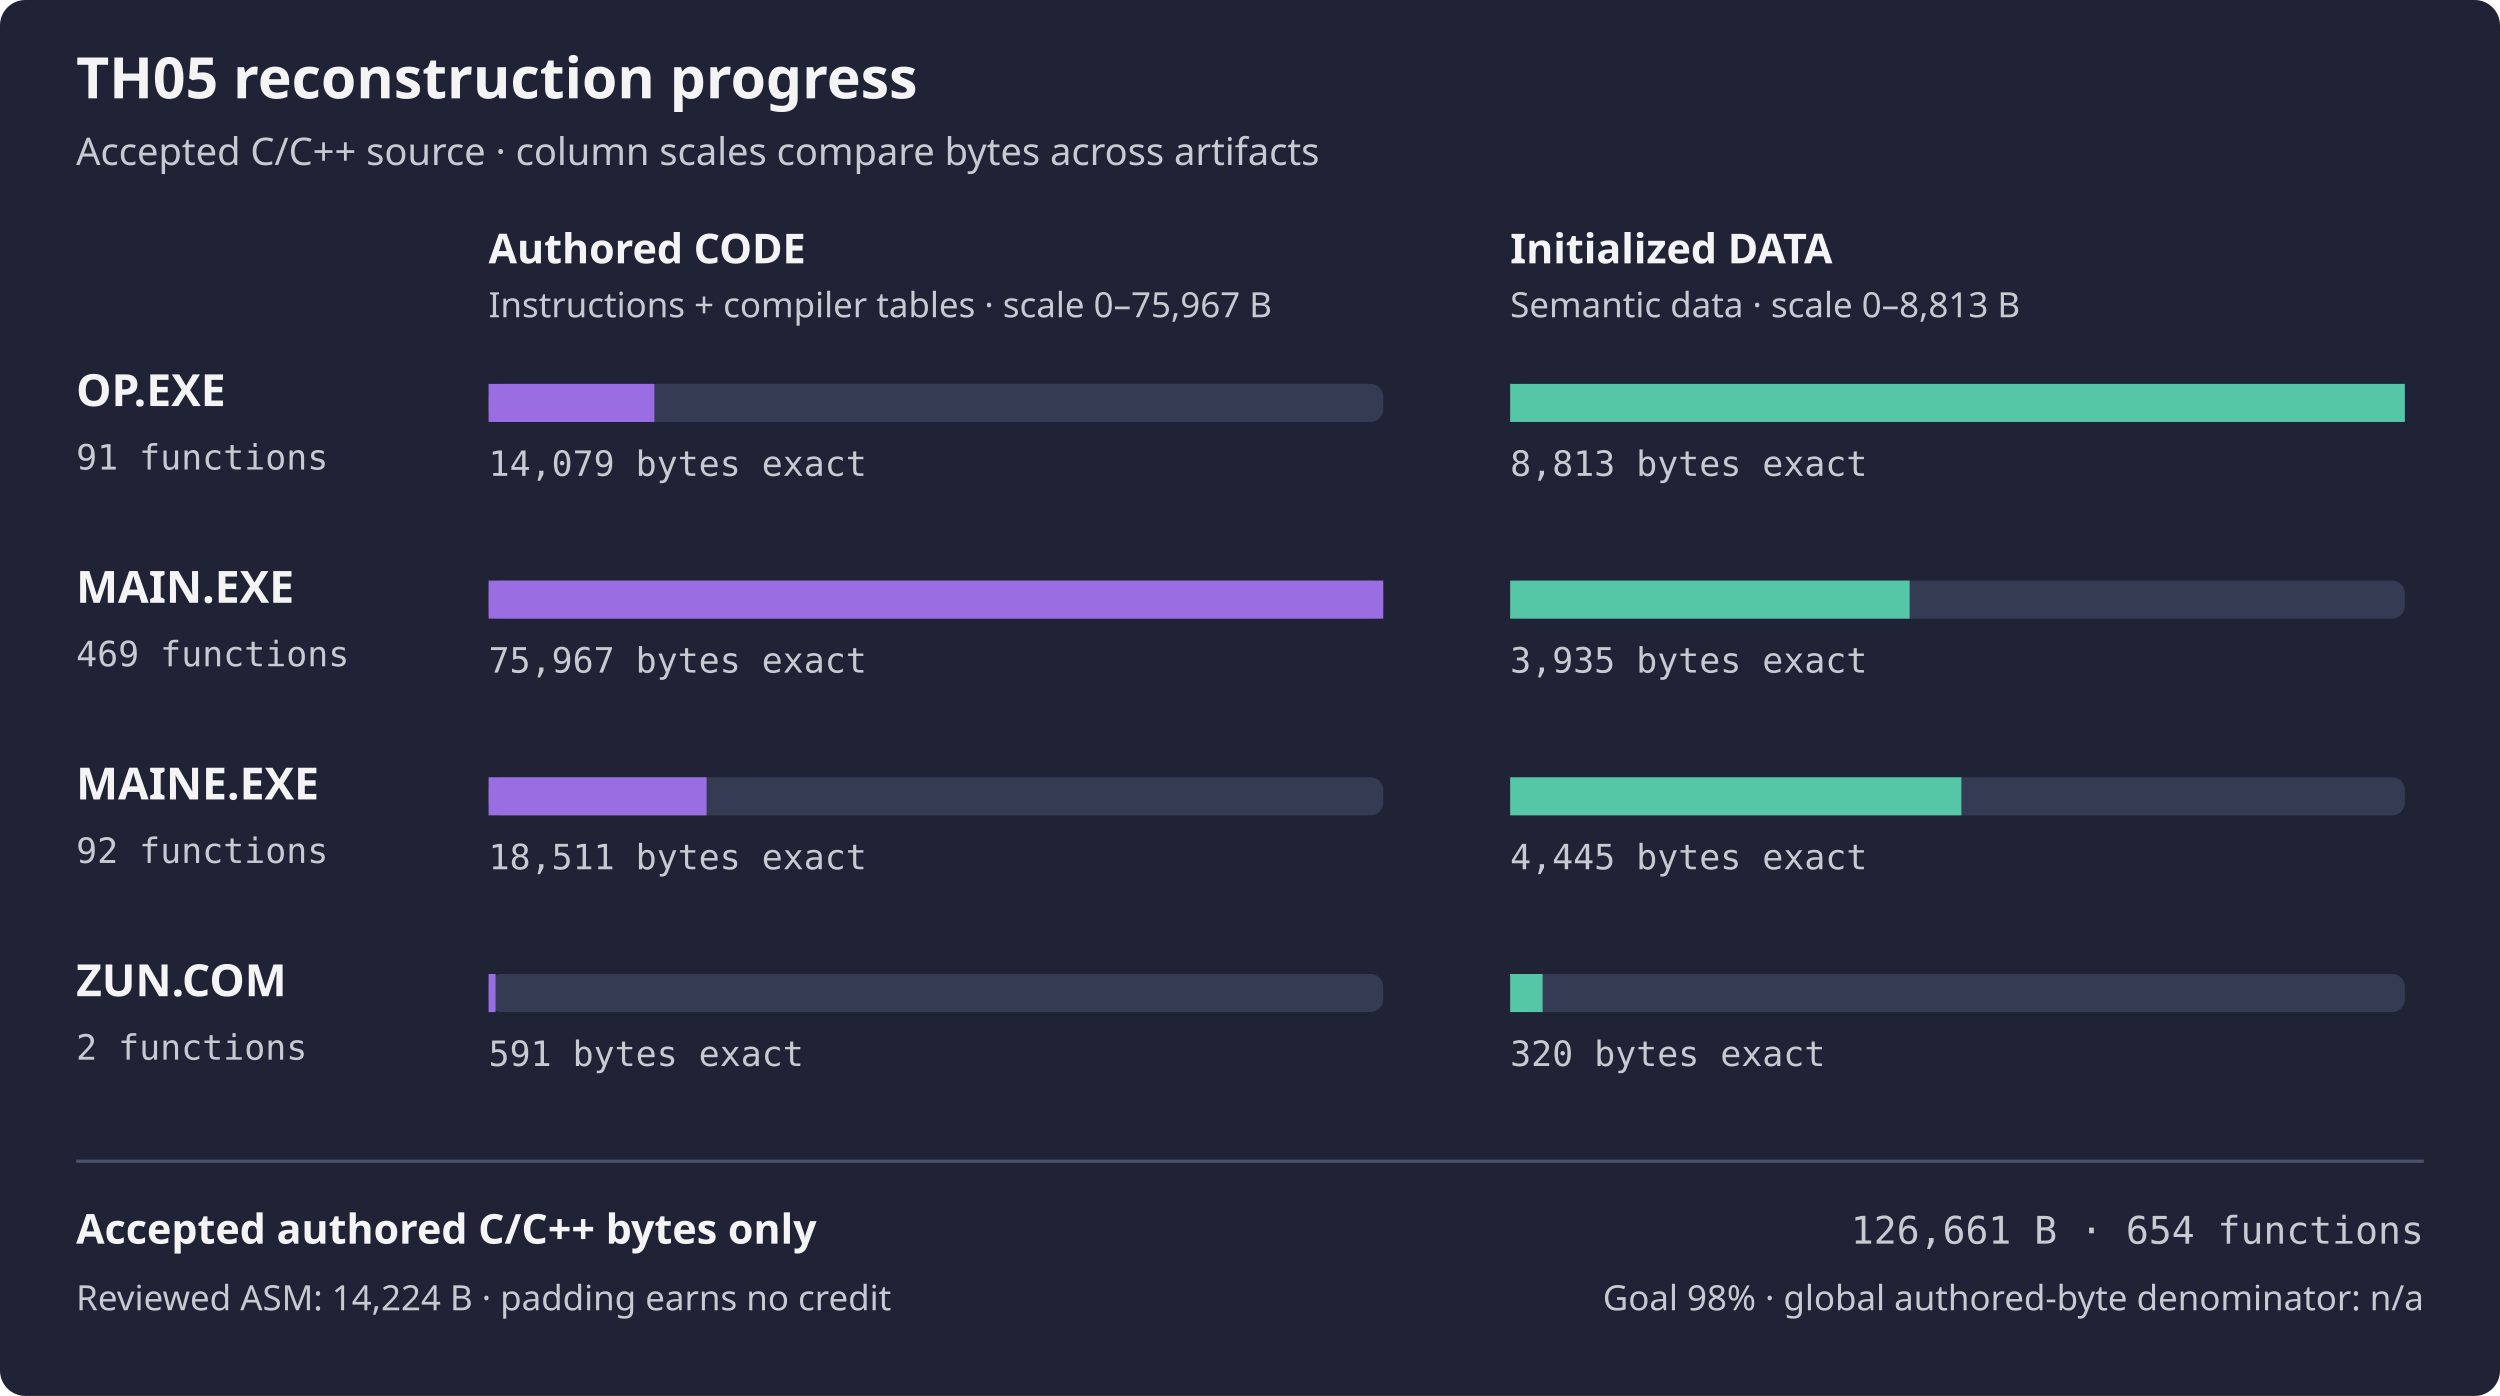
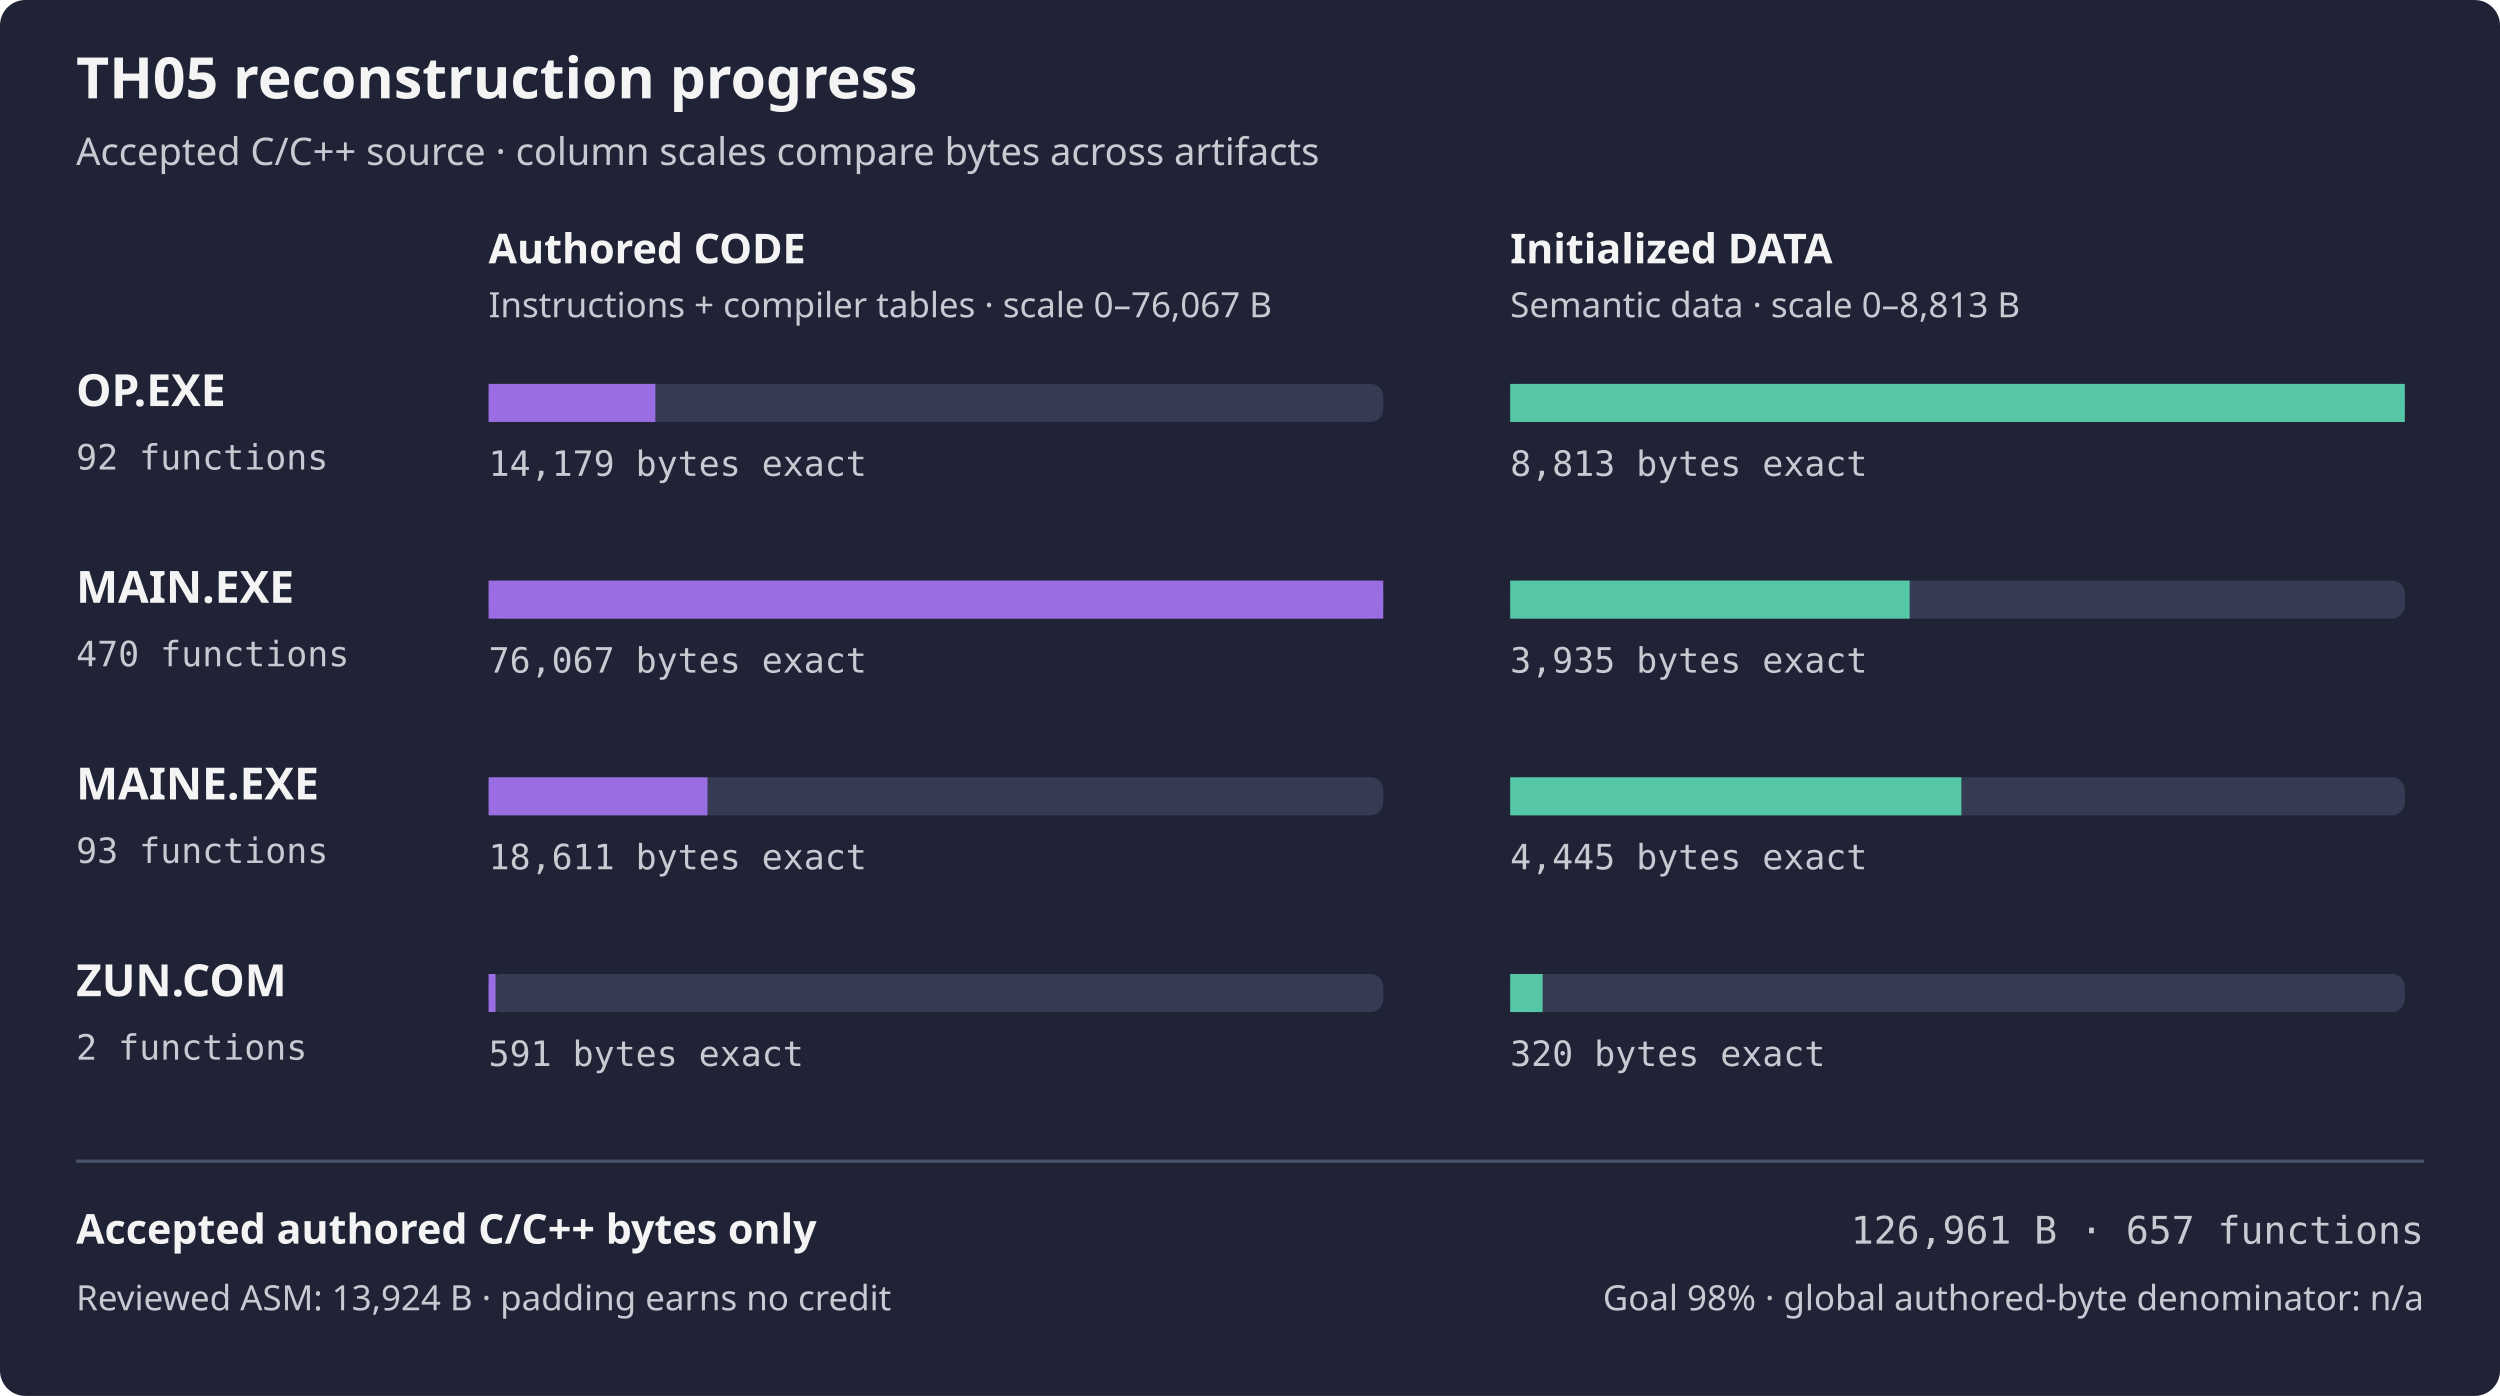
<svg xmlns="http://www.w3.org/2000/svg" width="788" height="440" viewBox="0 0 788 440" role="img" aria-labelledby="title desc">
  <rect width="788" height="440" rx="8" fill="#1f2335" />
  <text x="24" y="31" fill="#f4f4f5" font-family="sans-serif" font-size="18" font-weight="600">TH05 reconstruction progress</text>
  <text x="24" y="52" fill="#c8cad2" font-family="sans-serif" font-size="12">Accepted C/C++ source · column scales compare bytes across artifacts</text>
  <text x="154" y="83" fill="#f4f4f5" font-family="sans-serif" font-size="13" font-weight="600">Authored CODE</text>
  <text x="476" y="83" fill="#f4f4f5" font-family="sans-serif" font-size="13" font-weight="600">Initialized DATA</text>
-   <text x="154" y="100" fill="#c8cad2" font-family="sans-serif" font-size="11">Instructions + compiler tables · scale 0–75,967 B</text>
+   <text x="154" y="100" fill="#c8cad2" font-family="sans-serif" font-size="11">Instructions + compiler tables · scale 0–76,067 B</text>
  <text x="476" y="100" fill="#c8cad2" font-family="sans-serif" font-size="11">Semantic data · scale 0–8,813 B</text>
  <text x="24" y="128" fill="#f4f4f5" font-family="sans-serif" font-size="14" font-weight="600">OP.EXE</text>
-   <text x="24" y="148" fill="#c8cad2" font-family="monospace" font-size="11">91 functions</text>
+   <text x="24" y="148" fill="#c8cad2" font-family="monospace" font-size="11">92 functions</text>
  <rect x="154" y="121" width="282" height="12" rx="4" fill="#353b52" />
-   <rect x="154" y="121" width="52.26" height="12" fill="#9b6de3" />
+   <rect x="154" y="121" width="52.57" height="12" fill="#9b6de3" />
  <rect x="476" y="121" width="282" height="12" rx="4" fill="#353b52" />
  <rect x="476" y="121" width="282.00" height="12" fill="#55c7a6" />
-   <text x="154" y="150" fill="#c8cad2" font-family="monospace" font-size="11">14,079 bytes exact</text>
+   <text x="154" y="150" fill="#c8cad2" font-family="monospace" font-size="11">14,179 bytes exact</text>
  <text x="476" y="150" fill="#c8cad2" font-family="monospace" font-size="11">8,813 bytes exact</text>
  <text x="24" y="190" fill="#f4f4f5" font-family="sans-serif" font-size="14" font-weight="600">MAIN.EXE</text>
-   <text x="24" y="210" fill="#c8cad2" font-family="monospace" font-size="11">469 functions</text>
+   <text x="24" y="210" fill="#c8cad2" font-family="monospace" font-size="11">470 functions</text>
  <rect x="154" y="183" width="282" height="12" rx="4" fill="#353b52" />
  <rect x="154" y="183" width="282.00" height="12" fill="#9b6de3" />
  <rect x="476" y="183" width="282" height="12" rx="4" fill="#353b52" />
  <rect x="476" y="183" width="125.91" height="12" fill="#55c7a6" />
-   <text x="154" y="212" fill="#c8cad2" font-family="monospace" font-size="11">75,967 bytes exact</text>
+   <text x="154" y="212" fill="#c8cad2" font-family="monospace" font-size="11">76,067 bytes exact</text>
  <text x="476" y="212" fill="#c8cad2" font-family="monospace" font-size="11">3,935 bytes exact</text>
  <text x="24" y="252" fill="#f4f4f5" font-family="sans-serif" font-size="14" font-weight="600">MAINE.EXE</text>
-   <text x="24" y="272" fill="#c8cad2" font-family="monospace" font-size="11">92 functions</text>
+   <text x="24" y="272" fill="#c8cad2" font-family="monospace" font-size="11">93 functions</text>
  <rect x="154" y="245" width="282" height="12" rx="4" fill="#353b52" />
-   <rect x="154" y="245" width="68.72" height="12" fill="#9b6de3" />
+   <rect x="154" y="245" width="69.00" height="12" fill="#9b6de3" />
  <rect x="476" y="245" width="282" height="12" rx="4" fill="#353b52" />
  <rect x="476" y="245" width="142.23" height="12" fill="#55c7a6" />
-   <text x="154" y="274" fill="#c8cad2" font-family="monospace" font-size="11">18,511 bytes exact</text>
+   <text x="154" y="274" fill="#c8cad2" font-family="monospace" font-size="11">18,611 bytes exact</text>
  <text x="476" y="274" fill="#c8cad2" font-family="monospace" font-size="11">4,445 bytes exact</text>
  <text x="24" y="314" fill="#f4f4f5" font-family="sans-serif" font-size="14" font-weight="600">ZUN.COM</text>
  <text x="24" y="334" fill="#c8cad2" font-family="monospace" font-size="11">2 functions</text>
  <rect x="154" y="307" width="282" height="12" rx="4" fill="#353b52" />
  <rect x="154" y="307" width="2.19" height="12" fill="#9b6de3" />
  <rect x="476" y="307" width="282" height="12" rx="4" fill="#353b52" />
  <rect x="476" y="307" width="10.24" height="12" fill="#55c7a6" />
  <text x="154" y="336" fill="#c8cad2" font-family="monospace" font-size="11">591 bytes exact</text>
  <text x="476" y="336" fill="#c8cad2" font-family="monospace" font-size="11">320 bytes exact</text>
  <path d="M24 366 H764" stroke="#4b526d" />
  <text x="24" y="392" fill="#f4f4f5" font-family="sans-serif" font-size="13" font-weight="600">Accepted authored C/C++ bytes only</text>
-   <text x="764" y="392" fill="#c8cad2" font-family="monospace" text-anchor="end" font-size="12">126,661 B · 654 functions</text>
-   <text x="24" y="413" fill="#c8cad2" font-family="sans-serif" font-size="11">Reviewed ASM: 14,224 B · padding earns no credit</text>
+   <text x="764" y="392" fill="#c8cad2" font-family="monospace" text-anchor="end" font-size="12">126,961 B · 657 functions</text>
+   <text x="24" y="413" fill="#c8cad2" font-family="sans-serif" font-size="11">Reviewed ASM: 13,924 B · padding earns no credit</text>
  <text x="764" y="413" fill="#c8cad2" font-family="sans-serif" text-anchor="end" font-size="11">Goal 98% · global authored-byte denominator: n/a</text>
</svg>
